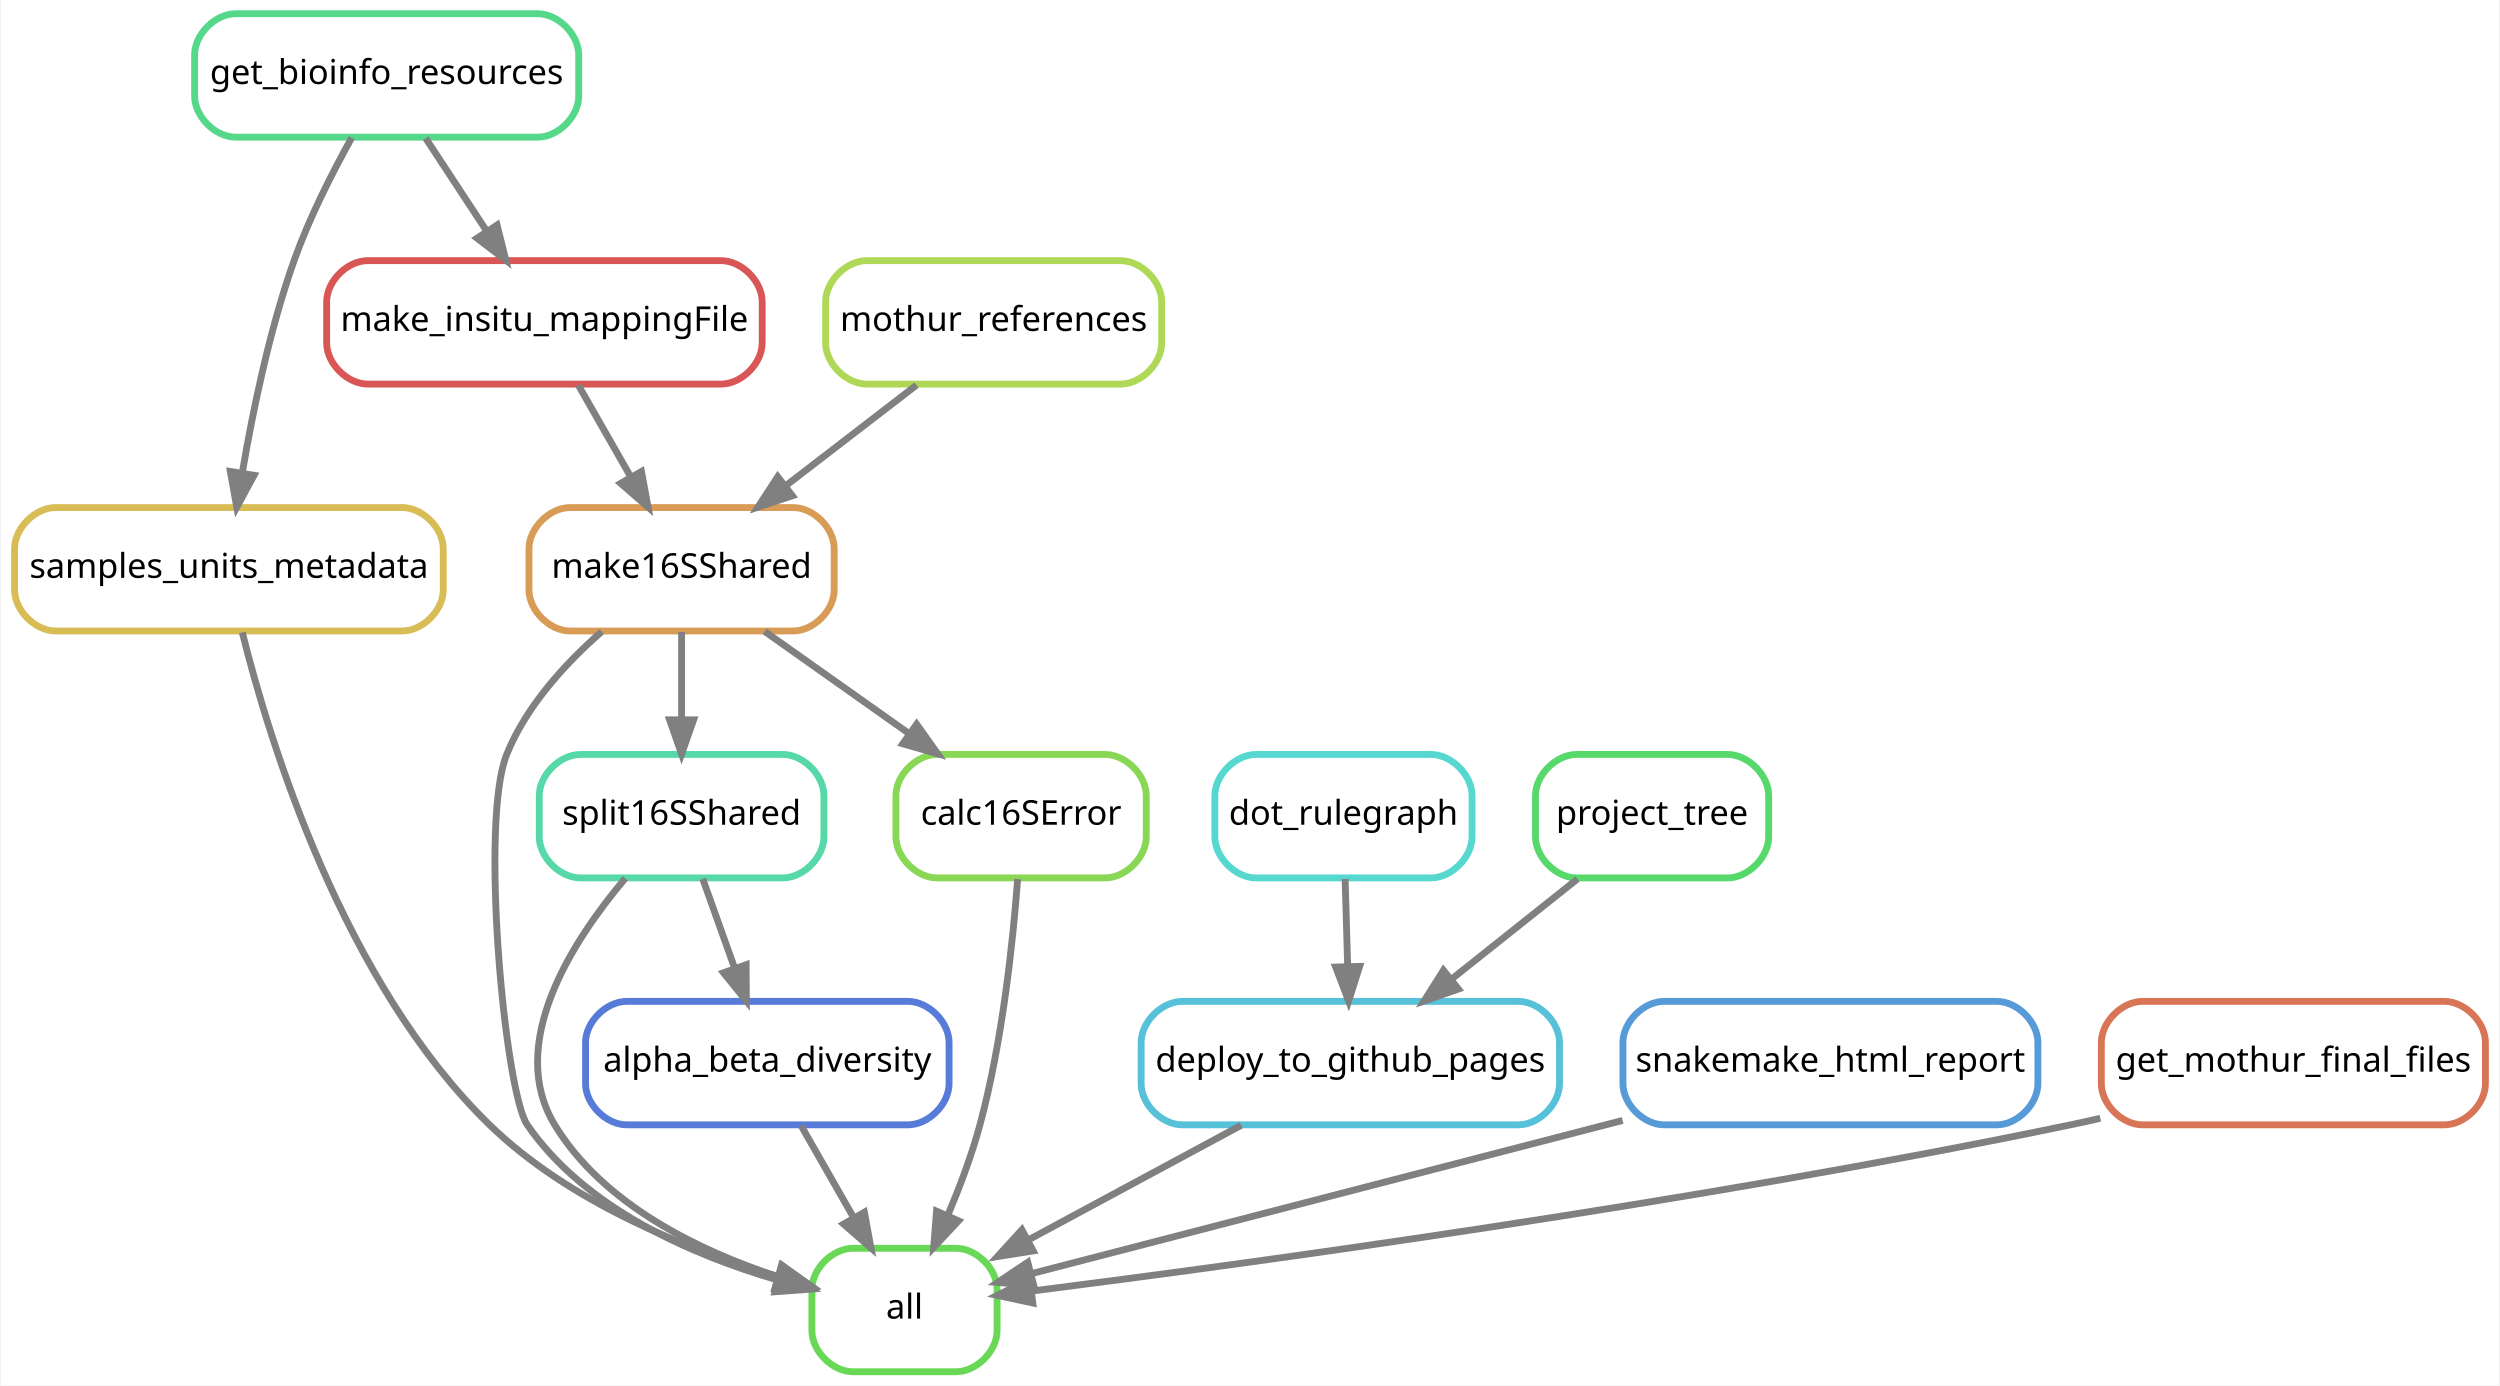
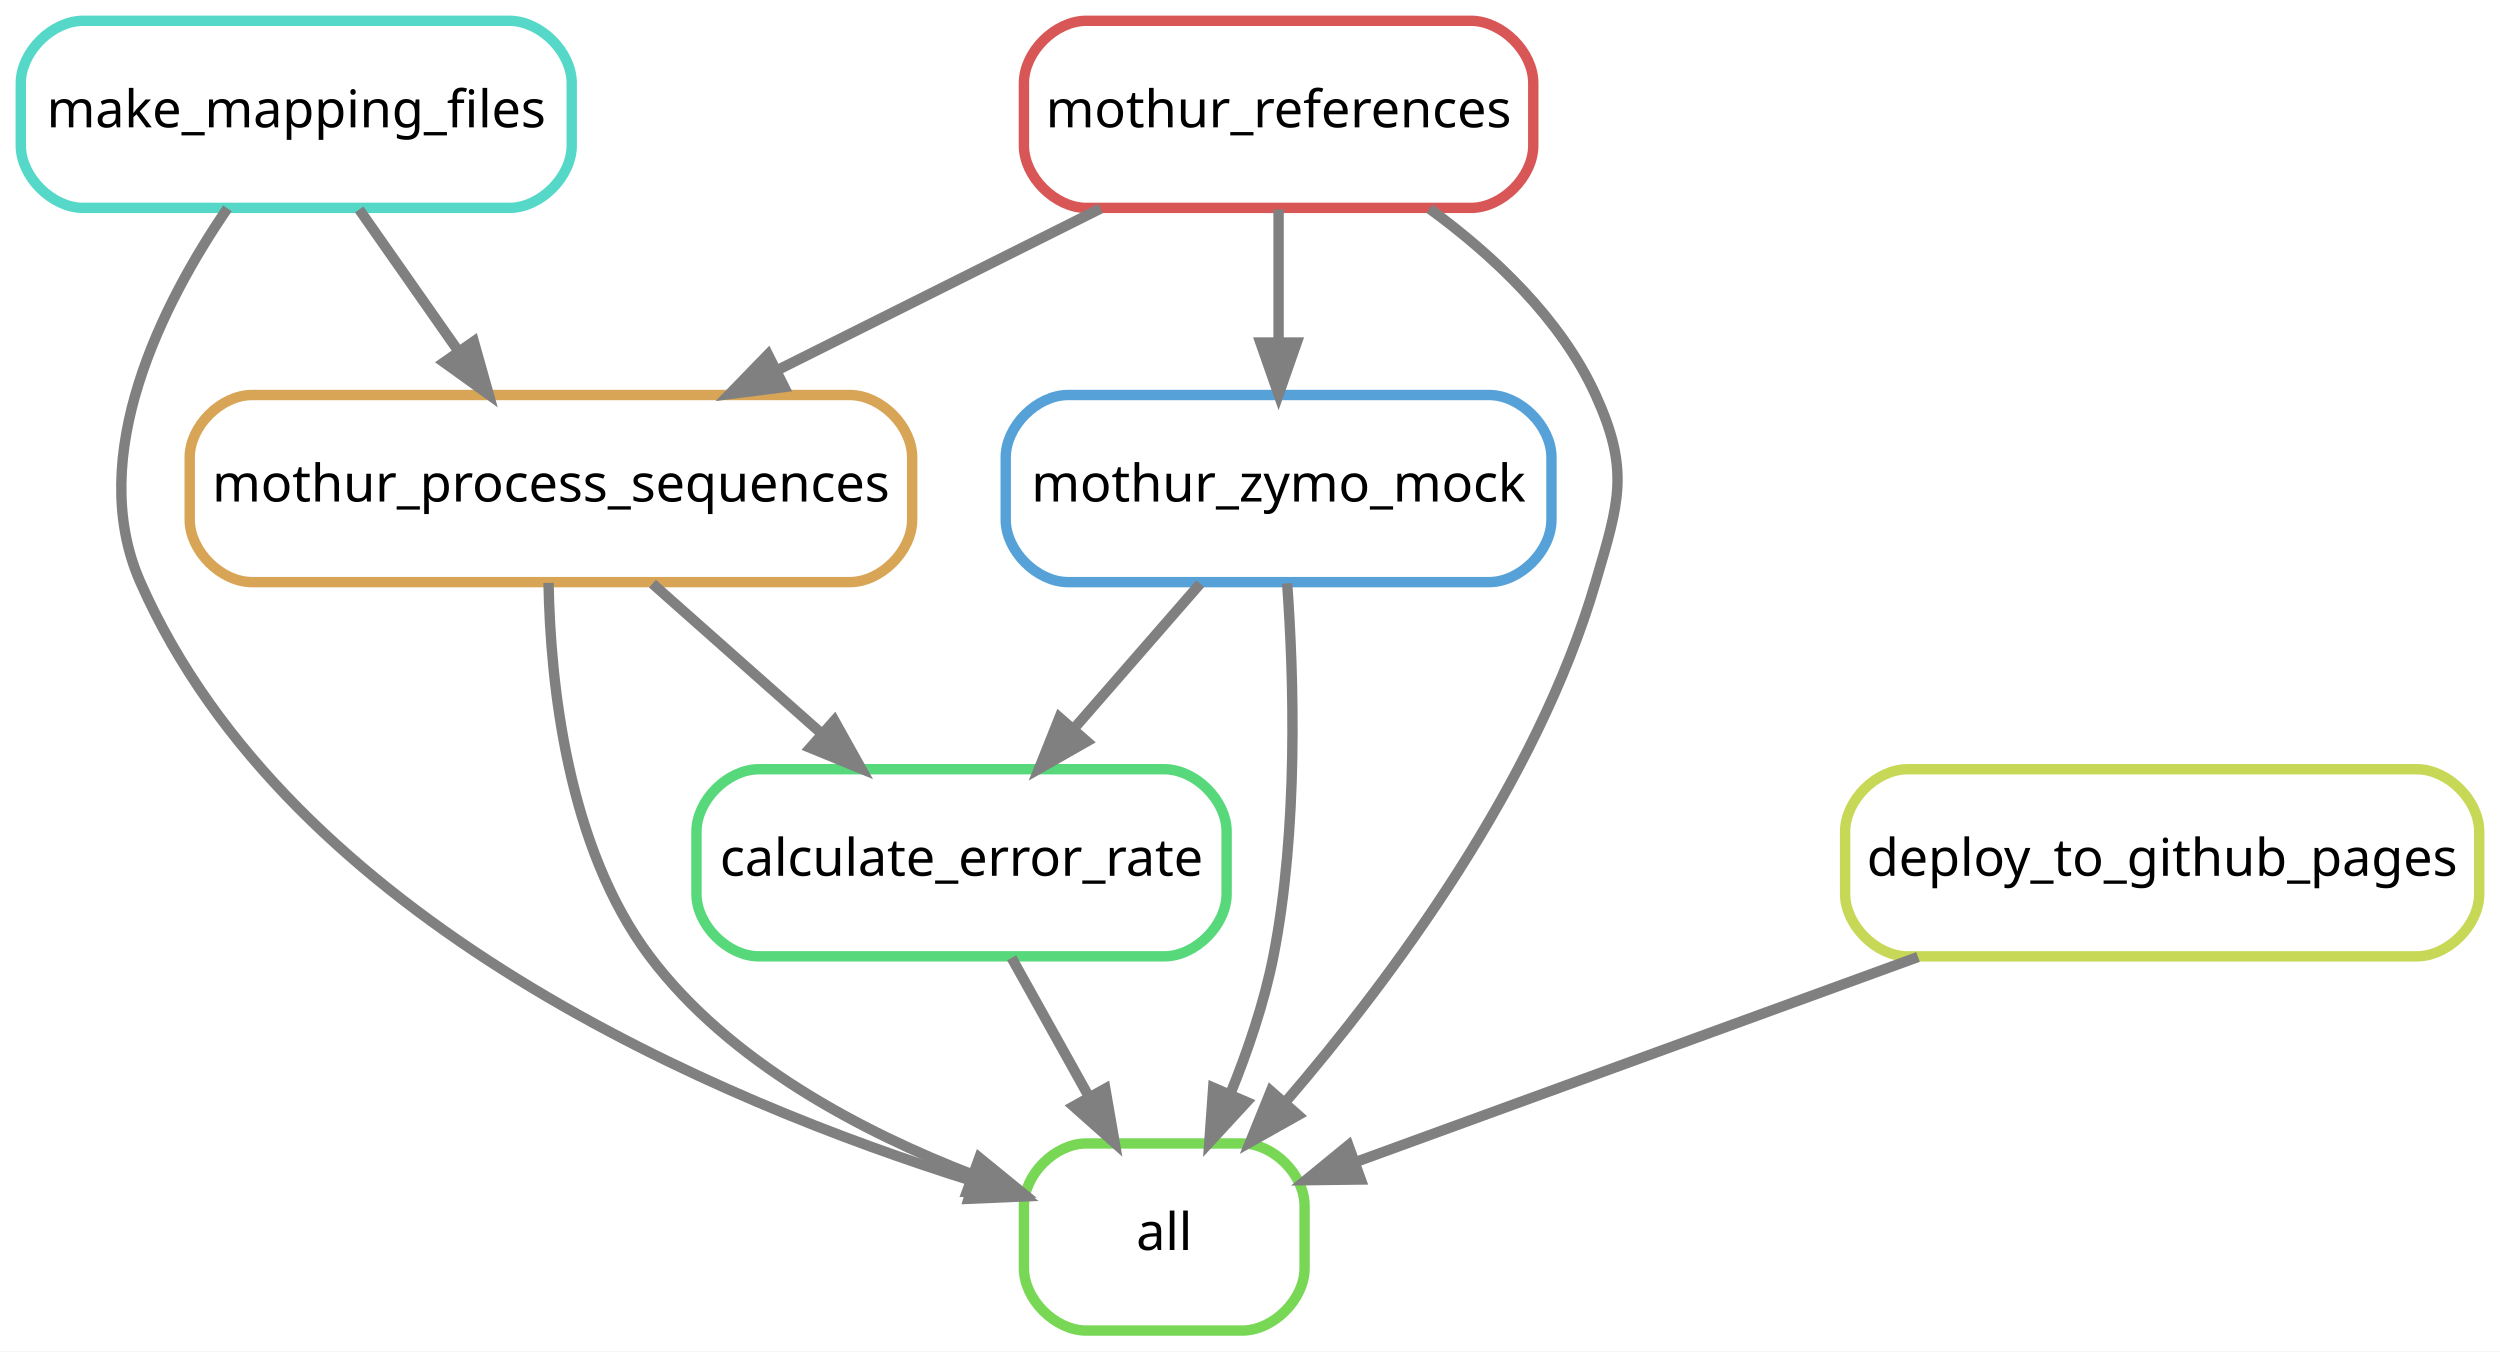
- <svg xmlns="http://www.w3.org/2000/svg" width="729pt" height="404pt" viewBox="0.00 0.00 728.50 404.00">
-   <g id="graph0" class="graph" transform="scale(1 1) rotate(0) translate(4 400)">
-     <polygon fill="white" stroke="none" points="-4,4 -4,-400 724.5,-400 724.5,4 -4,4" />
+ <svg xmlns="http://www.w3.org/2000/svg" width="481pt" height="260pt" viewBox="0.00 0.00 481.00 260.00">
+   <g id="graph0" class="graph" transform="scale(1 1) rotate(0) translate(4 256)">
+     <polygon fill="white" stroke="none" points="-4,4 -4,-256 477,-256 477,4 -4,4" />
    <g id="node1" class="node">
-       <path fill="none" stroke="#68d856" stroke-width="2" d="M274.5,-36C274.5,-36 244.5,-36 244.5,-36 238.5,-36 232.5,-30 232.5,-24 232.5,-24 232.5,-12 232.5,-12 232.5,-6 238.5,0 244.5,0 244.5,0 274.5,0 274.5,0 280.5,0 286.5,-6 286.5,-12 286.5,-12 286.5,-24 286.5,-24 286.5,-30 280.5,-36 274.5,-36" />
-       <text text-anchor="middle" x="259.5" y="-15.5" font-family="sans" font-size="10.00">all</text>
+       <path fill="none" stroke="#78d856" stroke-width="2" d="M235,-36C235,-36 205,-36 205,-36 199,-36 193,-30 193,-24 193,-24 193,-12 193,-12 193,-6 199,0 205,0 205,0 235,0 235,0 241,0 247,-6 247,-12 247,-12 247,-24 247,-24 247,-30 241,-36 235,-36" />
+       <text text-anchor="middle" x="220" y="-15.5" font-family="sans" font-size="10.00">all</text>
    </g>
    <g id="node2" class="node">
-       <path fill="none" stroke="#d8bc56" stroke-width="2" d="M113,-252C113,-252 12,-252 12,-252 6,-252 0,-246 0,-240 0,-240 0,-228 0,-228 0,-222 6,-216 12,-216 12,-216 113,-216 113,-216 119,-216 125,-222 125,-228 125,-228 125,-240 125,-240 125,-246 119,-252 113,-252" />
-       <text text-anchor="middle" x="62.5" y="-231.5" font-family="sans" font-size="10.00">samples_units_metadata</text>
+       <path fill="none" stroke="#56d8c9" stroke-width="2" d="M94,-252C94,-252 12,-252 12,-252 6,-252 0,-246 0,-240 0,-240 0,-228 0,-228 0,-222 6,-216 12,-216 12,-216 94,-216 94,-216 100,-216 106,-222 106,-228 106,-228 106,-240 106,-240 106,-246 100,-252 94,-252" />
+       <text text-anchor="middle" x="53" y="-231.5" font-family="sans" font-size="10.00">make_mapping_files</text>
+     </g>
+     <g id="edge5" class="edge">
+       <path fill="none" stroke="grey" stroke-width="2" d="M39.75,-215.92C27.36,-197.75 12.26,-168.31 23,-144 51.87,-78.62 134.53,-43.98 183.12,-28.77" />
+       <polygon fill="grey" stroke="grey" stroke-width="2" points="184.37,-32.05 192.94,-25.81 182.35,-25.35 184.37,-32.05" />
+     </g>
+     <g id="node5" class="node">
+       <path fill="none" stroke="#d8a456" stroke-width="2" d="M159.5,-180C159.5,-180 44.5,-180 44.5,-180 38.5,-180 32.5,-174 32.5,-168 32.5,-168 32.5,-156 32.5,-156 32.5,-150 38.5,-144 44.5,-144 44.5,-144 159.5,-144 159.5,-144 165.5,-144 171.5,-150 171.5,-156 171.5,-156 171.5,-168 171.5,-168 171.5,-174 165.5,-180 159.5,-180" />
+       <text text-anchor="middle" x="102" y="-159.5" font-family="sans" font-size="10.00">mothur_process_sequences</text>
+     </g>
+     <g id="edge8" class="edge">
+       <path fill="none" stroke="grey" stroke-width="2" d="M65.11,-215.7C70.87,-207.47 77.86,-197.48 84.21,-188.42" />
+       <polygon fill="grey" stroke="grey" stroke-width="2" points="87.16,-190.3 90.03,-180.1 81.42,-186.29 87.16,-190.3" />
+     </g>
+     <g id="node3" class="node">
+       <path fill="none" stroke="#d85656" stroke-width="2" d="M279,-252C279,-252 205,-252 205,-252 199,-252 193,-246 193,-240 193,-240 193,-228 193,-228 193,-222 199,-216 205,-216 205,-216 279,-216 279,-216 285,-216 291,-222 291,-228 291,-228 291,-240 291,-240 291,-246 285,-252 279,-252" />
+       <text text-anchor="middle" x="242" y="-231.5" font-family="sans" font-size="10.00">mothur_references</text>
+     </g>
+     <g id="edge1" class="edge">
+       <path fill="none" stroke="grey" stroke-width="2" d="M271.04,-215.84C283.32,-206.87 296.31,-194.68 303,-180 309.64,-165.44 307.49,-159.36 303,-144 291.69,-105.3 263.73,-67.71 243.37,-44.03" />
+       <polygon fill="grey" stroke="grey" stroke-width="2" points="245.76,-41.45 236.53,-36.26 240.51,-46.08 245.76,-41.45" />
+     </g>
+     <g id="node4" class="node">
+       <path fill="none" stroke="#56a2d8" stroke-width="2" d="M282.5,-180C282.5,-180 201.5,-180 201.5,-180 195.5,-180 189.5,-174 189.5,-168 189.5,-168 189.5,-156 189.5,-156 189.5,-150 195.5,-144 201.5,-144 201.5,-144 282.5,-144 282.5,-144 288.5,-144 294.5,-150 294.5,-156 294.5,-156 294.5,-168 294.5,-168 294.5,-174 288.5,-180 282.5,-180" />
+       <text text-anchor="middle" x="242" y="-159.5" font-family="sans" font-size="10.00">mothur_zymo_mock</text>
+     </g>
+     <g id="edge7" class="edge">
+       <path fill="none" stroke="grey" stroke-width="2" d="M242,-215.7C242,-207.98 242,-198.71 242,-190.11" />
+       <polygon fill="grey" stroke="grey" stroke-width="2" points="245.5,-190.1 242,-180.1 238.5,-190.1 245.5,-190.1" />
+     </g>
+     <g id="edge9" class="edge">
+       <path fill="none" stroke="grey" stroke-width="2" d="M207.75,-215.88C188.94,-206.47 165.42,-194.71 145.33,-184.67" />
+       <polygon fill="grey" stroke="grey" stroke-width="2" points="146.89,-181.53 136.38,-180.19 143.76,-187.79 146.89,-181.53" />
+     </g>
+     <g id="edge6" class="edge">
+       <path fill="none" stroke="grey" stroke-width="2" d="M243.65,-143.75C244.95,-125.68 245.83,-96.56 241,-72 239.24,-63.07 236.04,-53.71 232.65,-45.38" />
+       <polygon fill="grey" stroke="grey" stroke-width="2" points="235.85,-43.97 228.67,-36.18 229.42,-46.74 235.85,-43.97" />
+     </g>
+     <g id="node6" class="node">
+       <path fill="none" stroke="#56d87b" stroke-width="2" d="M220,-108C220,-108 142,-108 142,-108 136,-108 130,-102 130,-96 130,-96 130,-84 130,-84 130,-78 136,-72 142,-72 142,-72 220,-72 220,-72 226,-72 232,-78 232,-84 232,-84 232,-96 232,-96 232,-102 226,-108 220,-108" />
+       <text text-anchor="middle" x="181" y="-87.5" font-family="sans" font-size="10.00">calculate_error_rate</text>
+     </g>
+     <g id="edge11" class="edge">
+       <path fill="none" stroke="grey" stroke-width="2" d="M226.92,-143.7C219.61,-135.3 210.69,-125.07 202.66,-115.86" />
+       <polygon fill="grey" stroke="grey" stroke-width="2" points="205.11,-113.34 195.91,-108.1 199.84,-117.94 205.11,-113.34" />
+     </g>
+     <g id="edge2" class="edge">
+       <path fill="none" stroke="grey" stroke-width="2" d="M101.54,-143.85C101.89,-124.54 105.14,-93.09 121,-72 136.34,-51.6 161.89,-38.2 183.19,-29.98" />
+       <polygon fill="grey" stroke="grey" stroke-width="2" points="184.42,-33.26 192.63,-26.56 182.03,-26.68 184.42,-33.26" />
+     </g>
+     <g id="edge10" class="edge">
+       <path fill="none" stroke="grey" stroke-width="2" d="M121.53,-143.7C131.38,-134.97 143.49,-124.24 154.2,-114.75" />
+       <polygon fill="grey" stroke="grey" stroke-width="2" points="156.53,-117.36 161.7,-108.1 151.89,-112.12 156.53,-117.36" />
+     </g>
+     <g id="edge4" class="edge">
+       <path fill="none" stroke="grey" stroke-width="2" d="M190.64,-71.7C195.13,-63.64 200.56,-53.89 205.52,-44.98" />
+       <polygon fill="grey" stroke="grey" stroke-width="2" points="208.66,-46.54 210.47,-36.1 202.55,-43.14 208.66,-46.54" />
+     </g>
+     <g id="node7" class="node">
+       <path fill="none" stroke="#c6d856" stroke-width="2" d="M461,-108C461,-108 363,-108 363,-108 357,-108 351,-102 351,-96 351,-96 351,-84 351,-84 351,-78 357,-72 363,-72 363,-72 461,-72 461,-72 467,-72 473,-78 473,-84 473,-84 473,-96 473,-96 473,-102 467,-108 461,-108" />
+       <text text-anchor="middle" x="412" y="-87.5" font-family="sans" font-size="10.00">deploy_to_github_pages</text>
    </g>
    <g id="edge3" class="edge">
-       <path fill="none" stroke="grey" stroke-width="2" d="M66.4,-215.6C74.47,-183.25 95.95,-113.37 138.5,-72 161.73,-49.42 196.16,-35.62 222.36,-27.79" />
-       <polygon fill="grey" stroke="grey" stroke-width="2" points="223.64,-31.06 232.31,-24.98 221.74,-24.33 223.64,-31.06" />
-     </g>
-     <g id="node3" class="node">
-       <path fill="none" stroke="#56d88a" stroke-width="2" d="M152.5,-396C152.5,-396 64.5,-396 64.5,-396 58.5,-396 52.5,-390 52.5,-384 52.5,-384 52.5,-372 52.5,-372 52.5,-366 58.5,-360 64.5,-360 64.5,-360 152.5,-360 152.5,-360 158.5,-360 164.5,-366 164.5,-372 164.5,-372 164.5,-384 164.5,-384 164.5,-390 158.5,-396 152.5,-396" />
-       <text text-anchor="middle" x="108.5" y="-375.5" font-family="sans" font-size="10.00">get_bioinfo_resources</text>
-     </g>
-     <g id="edge9" class="edge">
-       <path fill="none" stroke="grey" stroke-width="2" d="M98.31,-359.84C92.67,-349.71 85.92,-336.46 81.5,-324 74.34,-303.8 69.43,-280.03 66.4,-262.13" />
-       <polygon fill="grey" stroke="grey" stroke-width="2" points="69.83,-261.41 64.79,-252.09 62.92,-262.52 69.83,-261.41" />
-     </g>
-     <g id="node5" class="node">
-       <path fill="none" stroke="#d85656" stroke-width="2" d="M206,-324C206,-324 103,-324 103,-324 97,-324 91,-318 91,-312 91,-312 91,-300 91,-300 91,-294 97,-288 103,-288 103,-288 206,-288 206,-288 212,-288 218,-294 218,-300 218,-300 218,-312 218,-312 218,-318 212,-324 206,-324" />
-       <text text-anchor="middle" x="154.5" y="-303.5" font-family="sans" font-size="10.00">make_insitu_mappingFile</text>
-     </g>
-     <g id="edge12" class="edge">
-       <path fill="none" stroke="grey" stroke-width="2" d="M119.87,-359.7C125.22,-351.56 131.7,-341.69 137.61,-332.7" />
-       <polygon fill="grey" stroke="grey" stroke-width="2" points="140.69,-334.38 143.26,-324.1 134.84,-330.54 140.69,-334.38" />
-     </g>
-     <g id="node4" class="node">
-       <path fill="none" stroke="#d89c56" stroke-width="2" d="M227,-252C227,-252 162,-252 162,-252 156,-252 150,-246 150,-240 150,-240 150,-228 150,-228 150,-222 156,-216 162,-216 162,-216 227,-216 227,-216 233,-216 239,-222 239,-228 239,-228 239,-240 239,-240 239,-246 233,-252 227,-252" />
-       <text text-anchor="middle" x="194.5" y="-231.5" font-family="sans" font-size="10.00">make16SShared</text>
-     </g>
-     <g id="edge2" class="edge">
-       <path fill="none" stroke="grey" stroke-width="2" d="M171.2,-215.82C160.6,-206.54 149.18,-194.09 143.5,-180 135.6,-160.4 142.97,-81.49 149.5,-72 166.29,-47.59 197.53,-34.04 222.44,-26.76" />
-       <polygon fill="grey" stroke="grey" stroke-width="2" points="223.57,-30.08 232.32,-24.1 221.75,-23.32 223.57,-30.08" />
-     </g>
-     <g id="node7" class="node">
-       <path fill="none" stroke="#56d8a9" stroke-width="2" d="M224,-180C224,-180 165,-180 165,-180 159,-180 153,-174 153,-168 153,-168 153,-156 153,-156 153,-150 159,-144 165,-144 165,-144 224,-144 224,-144 230,-144 236,-150 236,-156 236,-156 236,-168 236,-168 236,-174 230,-180 224,-180" />
-       <text text-anchor="middle" x="194.5" y="-159.5" font-family="sans" font-size="10.00">split16SShared</text>
-     </g>
-     <g id="edge13" class="edge">
-       <path fill="none" stroke="grey" stroke-width="2" d="M194.5,-215.7C194.5,-207.98 194.5,-198.71 194.5,-190.11" />
-       <polygon fill="grey" stroke="grey" stroke-width="2" points="198,-190.1 194.5,-180.1 191,-190.1 198,-190.1" />
-     </g>
-     <g id="node9" class="node">
-       <path fill="none" stroke="#88d856" stroke-width="2" d="M318,-180C318,-180 269,-180 269,-180 263,-180 257,-174 257,-168 257,-168 257,-156 257,-156 257,-150 263,-144 269,-144 269,-144 318,-144 318,-144 324,-144 330,-150 330,-156 330,-156 330,-168 330,-168 330,-174 324,-180 318,-180" />
-       <text text-anchor="middle" x="293.5" y="-159.5" font-family="sans" font-size="10.00">calc16SError</text>
-     </g>
-     <g id="edge15" class="edge">
-       <path fill="none" stroke="grey" stroke-width="2" d="M218.72,-215.88C231.42,-206.89 247.16,-195.76 260.92,-186.03" />
-       <polygon fill="grey" stroke="grey" stroke-width="2" points="263.04,-188.82 269.19,-180.19 259,-183.11 263.04,-188.82" />
-     </g>
-     <g id="edge10" class="edge">
-       <path fill="none" stroke="grey" stroke-width="2" d="M164.39,-287.7C168.99,-279.64 174.56,-269.89 179.65,-260.98" />
-       <polygon fill="grey" stroke="grey" stroke-width="2" points="182.8,-262.52 184.73,-252.1 176.73,-259.05 182.8,-262.52" />
-     </g>
-     <g id="node6" class="node">
-       <path fill="none" stroke="#afd856" stroke-width="2" d="M322.5,-324C322.5,-324 248.5,-324 248.5,-324 242.5,-324 236.5,-318 236.5,-312 236.5,-312 236.5,-300 236.5,-300 236.5,-294 242.5,-288 248.5,-288 248.5,-288 322.5,-288 322.5,-288 328.5,-288 334.5,-294 334.5,-300 334.5,-300 334.5,-312 334.5,-312 334.5,-318 328.5,-324 322.5,-324" />
-       <text text-anchor="middle" x="285.5" y="-303.5" font-family="sans" font-size="10.00">mothur_references</text>
-     </g>
-     <g id="edge11" class="edge">
-       <path fill="none" stroke="grey" stroke-width="2" d="M263.01,-287.7C251.54,-278.88 237.44,-268.03 225.02,-258.47" />
-       <polygon fill="grey" stroke="grey" stroke-width="2" points="226.8,-255.43 216.74,-252.1 222.53,-260.98 226.8,-255.43" />
-     </g>
-     <g id="edge5" class="edge">
-       <path fill="none" stroke="grey" stroke-width="2" d="M178.08,-143.87C162.45,-125.38 143.25,-95.46 157.5,-72 171.58,-48.82 199.45,-35.32 222.51,-27.75" />
-       <polygon fill="grey" stroke="grey" stroke-width="2" points="223.81,-31.01 232.37,-24.76 221.78,-24.31 223.81,-31.01" />
-     </g>
-     <g id="node8" class="node">
-       <path fill="none" stroke="#567bd8" stroke-width="2" d="M260.5,-108C260.5,-108 178.5,-108 178.5,-108 172.5,-108 166.5,-102 166.5,-96 166.5,-96 166.5,-84 166.5,-84 166.5,-78 172.5,-72 178.5,-72 178.5,-72 260.5,-72 260.5,-72 266.5,-72 272.5,-78 272.5,-84 272.5,-84 272.5,-96 272.5,-96 272.5,-102 266.5,-108 260.5,-108" />
-       <text text-anchor="middle" x="219.5" y="-87.5" font-family="sans" font-size="10.00">alpha_beta_diversity</text>
-     </g>
-     <g id="edge14" class="edge">
-       <path fill="none" stroke="grey" stroke-width="2" d="M200.68,-143.7C203.5,-135.81 206.89,-126.3 210.02,-117.55" />
-       <polygon fill="grey" stroke="grey" stroke-width="2" points="213.32,-118.7 213.39,-108.1 206.73,-116.34 213.32,-118.7" />
-     </g>
-     <g id="edge8" class="edge">
-       <path fill="none" stroke="grey" stroke-width="2" d="M229.39,-71.7C233.99,-63.64 239.56,-53.89 244.65,-44.98" />
-       <polygon fill="grey" stroke="grey" stroke-width="2" points="247.8,-46.52 249.73,-36.1 241.73,-43.05 247.8,-46.52" />
-     </g>
-     <g id="edge4" class="edge">
-       <path fill="none" stroke="grey" stroke-width="2" d="M292.5,-143.68C291.14,-125.55 288.08,-96.38 281.5,-72 279.11,-63.15 275.6,-53.82 272.08,-45.49" />
-       <polygon fill="grey" stroke="grey" stroke-width="2" points="275.25,-44 268.01,-36.27 268.84,-46.83 275.25,-44" />
-     </g>
-     <g id="node10" class="node">
-       <path fill="none" stroke="#56c1d8" stroke-width="2" d="M438.5,-108C438.5,-108 340.5,-108 340.5,-108 334.5,-108 328.5,-102 328.5,-96 328.5,-96 328.5,-84 328.5,-84 328.5,-78 334.5,-72 340.5,-72 340.5,-72 438.5,-72 438.5,-72 444.5,-72 450.5,-78 450.5,-84 450.5,-84 450.5,-96 450.5,-96 450.5,-102 444.5,-108 438.5,-108" />
-       <text text-anchor="middle" x="389.5" y="-87.5" font-family="sans" font-size="10.00">deploy_to_github_pages</text>
-     </g>
-     <g id="edge6" class="edge">
-       <path fill="none" stroke="grey" stroke-width="2" d="M357.7,-71.88C338.88,-61.74 314.99,-48.88 295.48,-38.37" />
-       <polygon fill="grey" stroke="grey" stroke-width="2" points="297.04,-35.24 286.58,-33.58 293.73,-41.4 297.04,-35.24" />
-     </g>
-     <g id="node11" class="node">
-       <path fill="none" stroke="#56d8d0" stroke-width="2" d="M413,-180C413,-180 362,-180 362,-180 356,-180 350,-174 350,-168 350,-168 350,-156 350,-156 350,-150 356,-144 362,-144 362,-144 413,-144 413,-144 419,-144 425,-150 425,-156 425,-156 425,-168 425,-168 425,-174 419,-180 413,-180" />
-       <text text-anchor="middle" x="387.5" y="-159.5" font-family="sans" font-size="10.00">dot_rulegraph</text>
-     </g>
-     <g id="edge17" class="edge">
-       <path fill="none" stroke="grey" stroke-width="2" d="M387.99,-143.7C388.21,-135.98 388.48,-126.71 388.73,-118.11" />
-       <polygon fill="grey" stroke="grey" stroke-width="2" points="392.22,-118.2 389.01,-108.1 385.23,-118 392.22,-118.2" />
-     </g>
-     <g id="node12" class="node">
-       <path fill="none" stroke="#56d86b" stroke-width="2" d="M499.5,-180C499.5,-180 455.5,-180 455.5,-180 449.5,-180 443.5,-174 443.5,-168 443.5,-168 443.5,-156 443.5,-156 443.5,-150 449.5,-144 455.5,-144 455.5,-144 499.5,-144 499.5,-144 505.5,-144 511.5,-150 511.5,-156 511.5,-156 511.5,-168 511.5,-168 511.5,-174 505.5,-180 499.5,-180" />
-       <text text-anchor="middle" x="477.5" y="-159.5" font-family="sans" font-size="10.00">project_tree</text>
-     </g>
-     <g id="edge16" class="edge">
-       <path fill="none" stroke="grey" stroke-width="2" d="M455.75,-143.7C444.66,-134.88 431.03,-124.03 419.01,-114.47" />
-       <polygon fill="grey" stroke="grey" stroke-width="2" points="421.01,-111.59 411,-108.1 416.65,-117.07 421.01,-111.59" />
-     </g>
-     <g id="node13" class="node">
-       <path fill="none" stroke="#569ad8" stroke-width="2" d="M578,-108C578,-108 481,-108 481,-108 475,-108 469,-102 469,-96 469,-96 469,-84 469,-84 469,-78 475,-72 481,-72 481,-72 578,-72 578,-72 584,-72 590,-78 590,-84 590,-84 590,-96 590,-96 590,-102 584,-108 578,-108" />
-       <text text-anchor="middle" x="529.5" y="-87.5" font-family="sans" font-size="10.00">snakemake_html_report</text>
-     </g>
-     <g id="edge7" class="edge">
-       <path fill="none" stroke="grey" stroke-width="2" d="M468.91,-73.29C415.97,-59.57 340.83,-40.09 296.43,-28.58" />
-       <polygon fill="grey" stroke="grey" stroke-width="2" points="297.2,-25.16 286.64,-26.04 295.44,-31.93 297.2,-25.16" />
-     </g>
-     <g id="node14" class="node">
-       <path fill="none" stroke="#d87556" stroke-width="2" d="M708.5,-108C708.5,-108 620.5,-108 620.5,-108 614.5,-108 608.5,-102 608.5,-96 608.5,-96 608.5,-84 608.5,-84 608.5,-78 614.5,-72 620.5,-72 620.5,-72 708.5,-72 708.5,-72 714.5,-72 720.5,-78 720.5,-84 720.5,-84 720.5,-96 720.5,-96 720.5,-102 714.5,-108 708.5,-108" />
-       <text text-anchor="middle" x="664.5" y="-87.5" font-family="sans" font-size="10.00">get_mothur_final_files</text>
-     </g>
-     <g id="edge1" class="edge">
-       <path fill="none" stroke="grey" stroke-width="2" d="M608.21,-73.91C605.27,-73.23 602.35,-72.59 599.5,-72 490.31,-49.27 359.54,-31.5 296.75,-23.55" />
-       <polygon fill="grey" stroke="grey" stroke-width="2" points="296.91,-20.04 286.55,-22.27 296.04,-26.99 296.91,-20.04" />
+       <path fill="none" stroke="grey" stroke-width="2" d="M365.03,-71.88C331.67,-59.71 287.52,-43.62 256.73,-32.39" />
+       <polygon fill="grey" stroke="grey" stroke-width="2" points="257.82,-29.06 247.23,-28.93 255.43,-35.64 257.82,-29.06" />
    </g>
  </g>
</svg>
